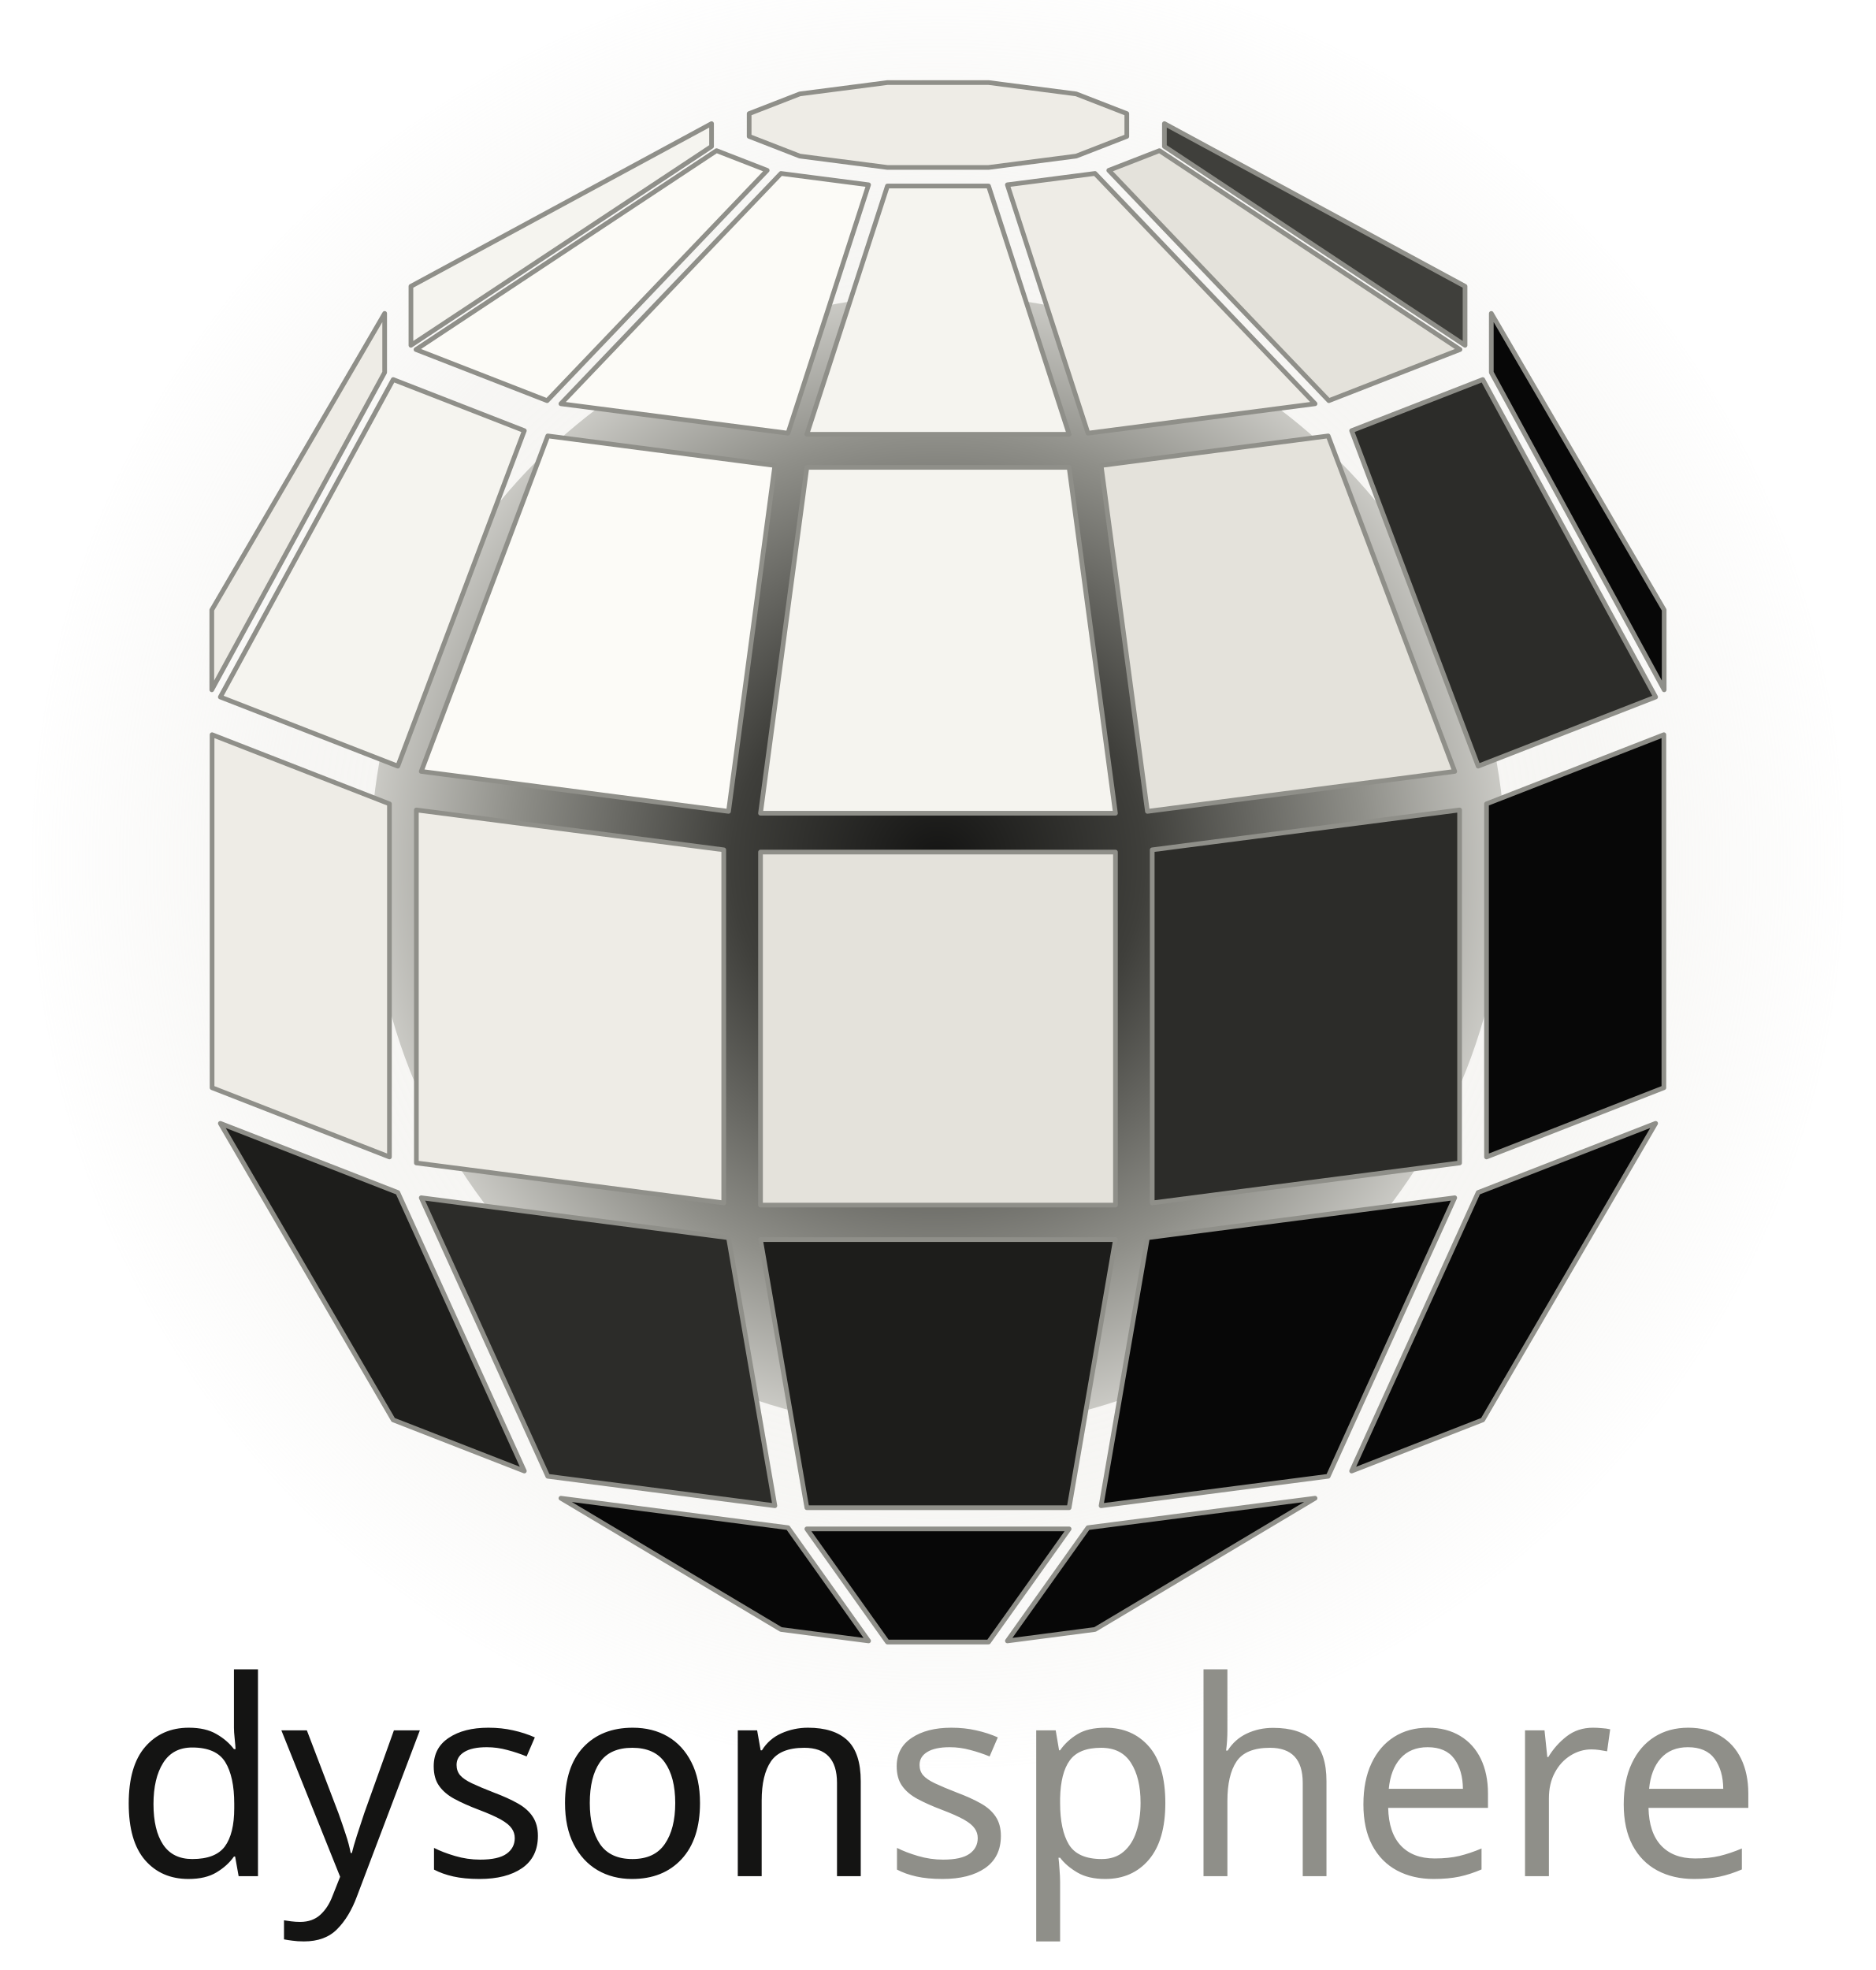
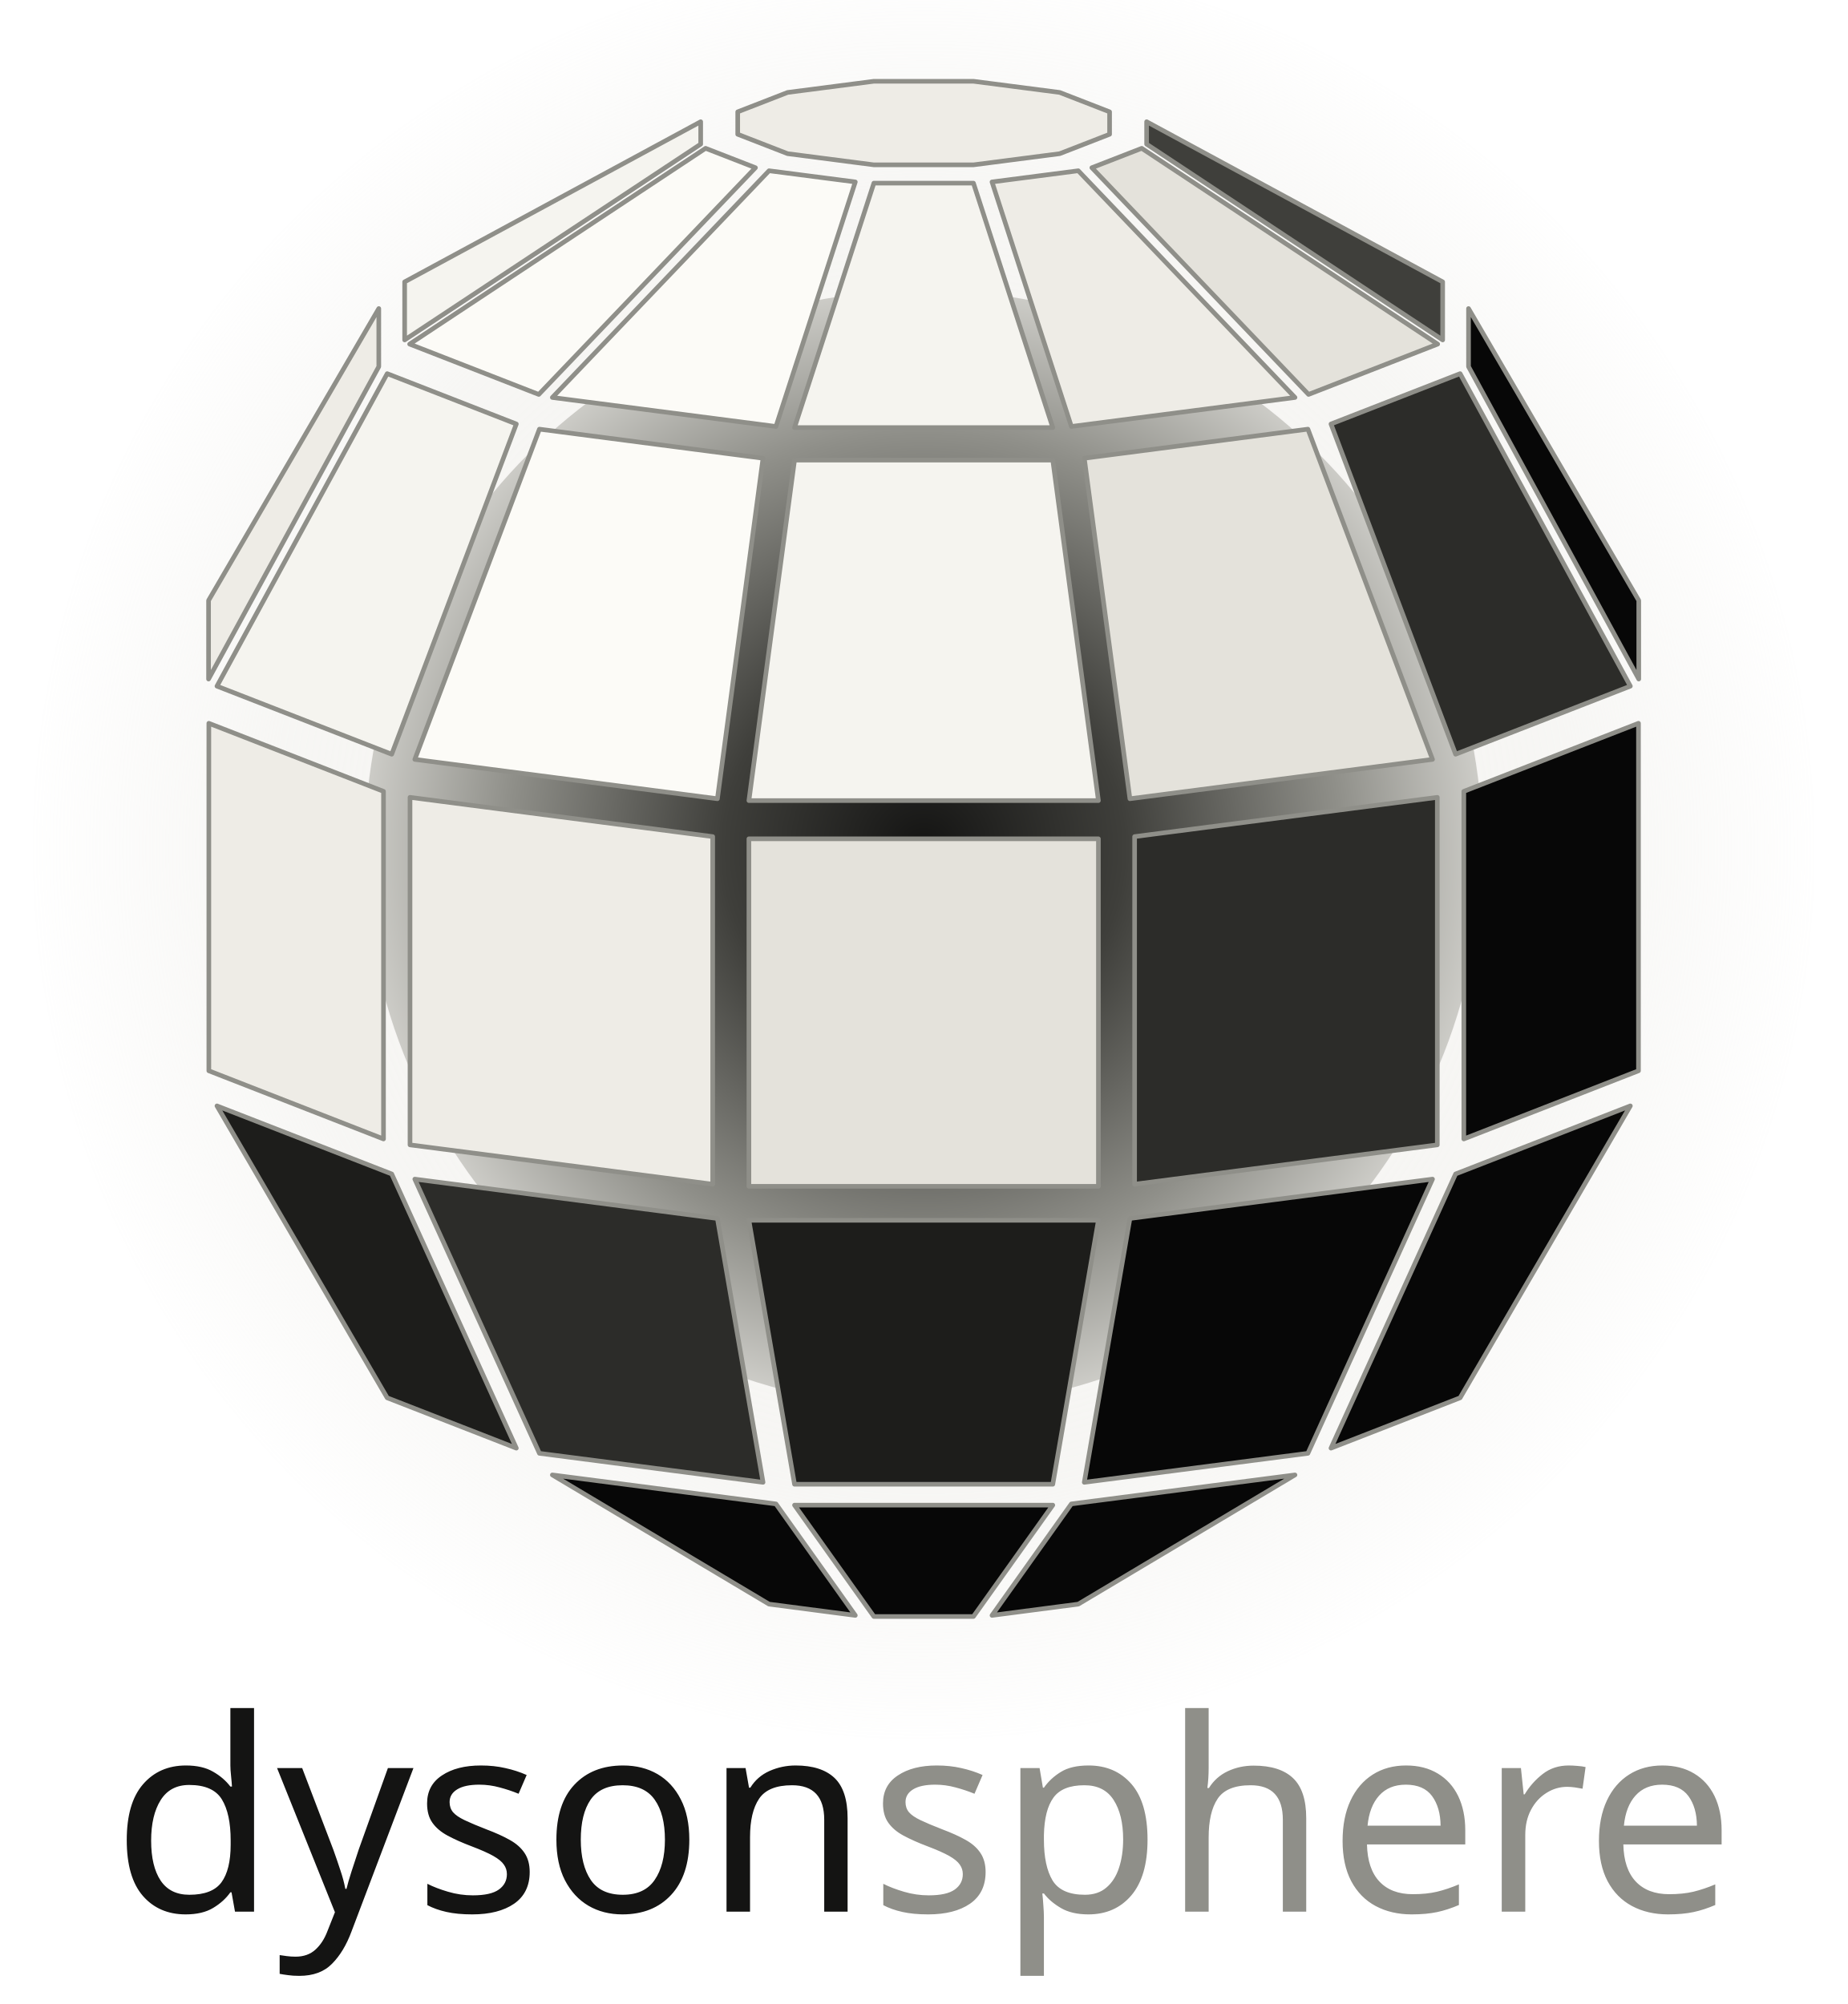
- <svg xmlns="http://www.w3.org/2000/svg" viewBox="0 0 200 210" fill="none">
+ <svg xmlns="http://www.w3.org/2000/svg" viewBox="0 0 200 217" fill="none">
  <defs>
    <radialGradient id="corona" cx="50%" cy="50%" r="50%">
      <stop offset="0.35" stop-color="#EEECE6" stop-opacity="0.5" />
      <stop offset="0.72" stop-color="#E4E2DB" stop-opacity="0.3" />
      <stop offset="1" stop-color="#E4E2DB" stop-opacity="0" />
    </radialGradient>
    <radialGradient id="starcore" cx="50%" cy="50%" r="60%">
      <stop offset="0" stop-color="#141413" />
      <stop offset="0.30" stop-color="#3F3F3B" />
      <stop offset="0.62" stop-color="#8F8F89" />
      <stop offset="1" stop-color="#FCFBF7" />
    </radialGradient>
  </defs>
  <circle cx="100.00" cy="91.92" r="96.6" fill="url(#corona)" />
  <circle cx="100.00" cy="91.92" r="60.5" fill="url(#starcore)" />
  <polygon points="22.58,65.02 22.58,73.53 41.01,39.70 41.01,33.41" fill="#EEECE6" stroke="#8F8F89" stroke-width="0.5" stroke-linejoin="round" />
  <polygon points="177.42,73.53 177.42,65.02 158.99,33.41 158.99,39.70" fill="#070707" stroke="#8F8F89" stroke-width="0.5" stroke-linejoin="round" />
  <polygon points="43.81,30.52 43.81,36.81 75.86,15.61 75.86,13.18" fill="#F5F4EF" stroke="#8F8F89" stroke-width="0.5" stroke-linejoin="round" />
  <polygon points="156.19,36.81 156.19,30.52 124.14,13.18 124.14,15.61" fill="#3F3F3B" stroke="#8F8F89" stroke-width="0.5" stroke-linejoin="round" />
  <polygon points="105.39,17.85 114.73,16.64 120.13,14.54 120.13,12.11 114.73,10.01 105.39,8.80 94.61,8.80 85.27,10.01 79.87,12.11 79.87,14.54 85.27,16.64 94.61,17.85" fill="#EEECE6" stroke="#8F8F89" stroke-width="0.5" stroke-linejoin="round" />
  <polygon points="83.26,173.70 92.60,174.92 84.01,162.85 59.80,159.71" fill="#070707" stroke="#8F8F89" stroke-width="0.5" stroke-linejoin="round" />
  <polygon points="107.40,174.92 116.74,173.70 140.20,159.71 115.99,162.85" fill="#070707" stroke="#8F8F89" stroke-width="0.5" stroke-linejoin="round" />
  <polygon points="94.61,175.04 105.39,175.04 113.98,162.98 86.02,162.98" fill="#070707" stroke="#8F8F89" stroke-width="0.5" stroke-linejoin="round" />
  <polygon points="41.92,151.36 55.90,156.81 42.41,127.12 23.49,119.75" fill="#1D1D1B" stroke="#8F8F89" stroke-width="0.5" stroke-linejoin="round" />
  <polygon points="144.10,156.81 158.08,151.36 176.51,119.75 157.59,127.12" fill="#070707" stroke="#8F8F89" stroke-width="0.5" stroke-linejoin="round" />
  <polygon points="44.35,37.26 58.33,42.71 81.79,18.16 76.39,16.06" fill="#FCFBF7" stroke="#8F8F89" stroke-width="0.5" stroke-linejoin="round" />
  <polygon points="141.67,42.71 155.65,37.26 123.61,16.06 118.21,18.16" fill="#E4E2DB" stroke="#8F8F89" stroke-width="0.5" stroke-linejoin="round" />
  <polygon points="22.61,115.95 41.52,123.33 41.52,85.69 22.61,78.32" fill="#EEECE6" stroke="#8F8F89" stroke-width="0.5" stroke-linejoin="round" />
  <polygon points="158.48,123.33 177.39,115.95 177.39,78.32 158.48,85.69" fill="#070707" stroke="#8F8F89" stroke-width="0.5" stroke-linejoin="round" />
  <polygon points="23.49,74.30 42.41,81.67 55.90,45.91 41.92,40.46" fill="#F5F4EF" stroke="#8F8F89" stroke-width="0.5" stroke-linejoin="round" />
  <polygon points="157.59,81.67 176.51,74.30 158.08,40.46 144.10,45.91" fill="#2C2C29" stroke="#8F8F89" stroke-width="0.5" stroke-linejoin="round" />
  <polygon points="58.40,157.37 82.61,160.51 77.67,131.94 44.91,127.68" fill="#2C2C29" stroke="#8F8F89" stroke-width="0.5" stroke-linejoin="round" />
  <polygon points="117.39,160.51 141.60,157.37 155.09,127.68 122.33,131.94" fill="#070707" stroke="#8F8F89" stroke-width="0.5" stroke-linejoin="round" />
  <polygon points="59.80,43.04 84.01,46.18 92.60,19.70 83.26,18.49" fill="#FCFBF7" stroke="#8F8F89" stroke-width="0.5" stroke-linejoin="round" />
  <polygon points="115.99,46.18 140.20,43.04 116.74,18.49 107.40,19.70" fill="#EEECE6" stroke="#8F8F89" stroke-width="0.5" stroke-linejoin="round" />
  <polygon points="86.02,46.30 113.98,46.30 105.39,19.83 94.61,19.83" fill="#F5F4EF" stroke="#8F8F89" stroke-width="0.5" stroke-linejoin="round" />
  <polygon points="86.02,160.72 113.98,160.72 118.92,132.14 81.08,132.14" fill="#1D1D1B" stroke="#8F8F89" stroke-width="0.5" stroke-linejoin="round" />
  <polygon points="44.91,82.23 77.67,86.49 82.61,49.62 58.40,46.47" fill="#FCFBF7" stroke="#8F8F89" stroke-width="0.5" stroke-linejoin="round" />
  <polygon points="122.33,86.49 155.09,82.23 141.60,46.47 117.39,49.62" fill="#E4E2DB" stroke="#8F8F89" stroke-width="0.5" stroke-linejoin="round" />
  <polygon points="44.39,123.97 77.16,128.23 77.16,90.59 44.39,86.34" fill="#EEECE6" stroke="#8F8F89" stroke-width="0.5" stroke-linejoin="round" />
  <polygon points="122.84,128.23 155.61,123.97 155.61,86.34 122.84,90.59" fill="#2C2C29" stroke="#8F8F89" stroke-width="0.5" stroke-linejoin="round" />
  <polygon points="81.08,86.69 118.92,86.69 113.98,49.82 86.02,49.82" fill="#F5F4EF" stroke="#8F8F89" stroke-width="0.5" stroke-linejoin="round" />
  <polygon points="81.08,128.46 118.92,128.46 118.92,90.83 81.08,90.83" fill="#E4E2DB" stroke="#8F8F89" stroke-width="0.5" stroke-linejoin="round" />
-   <text x="100" y="200" text-anchor="middle" font-family="'Graphik Light', 'Graphik-Light', 'Graphik', sans-serif" font-size="29" font-weight="300" fill="#141413">dyson<tspan fill="#8F8F89">sphere</tspan>
+   <text x="100" y="207" text-anchor="middle" font-family="'Graphik Light', 'Graphik-Light', 'Graphik', sans-serif" font-size="29" font-weight="300" fill="#141413">dyson<tspan fill="#8F8F89">sphere</tspan>
  </text>
</svg>
